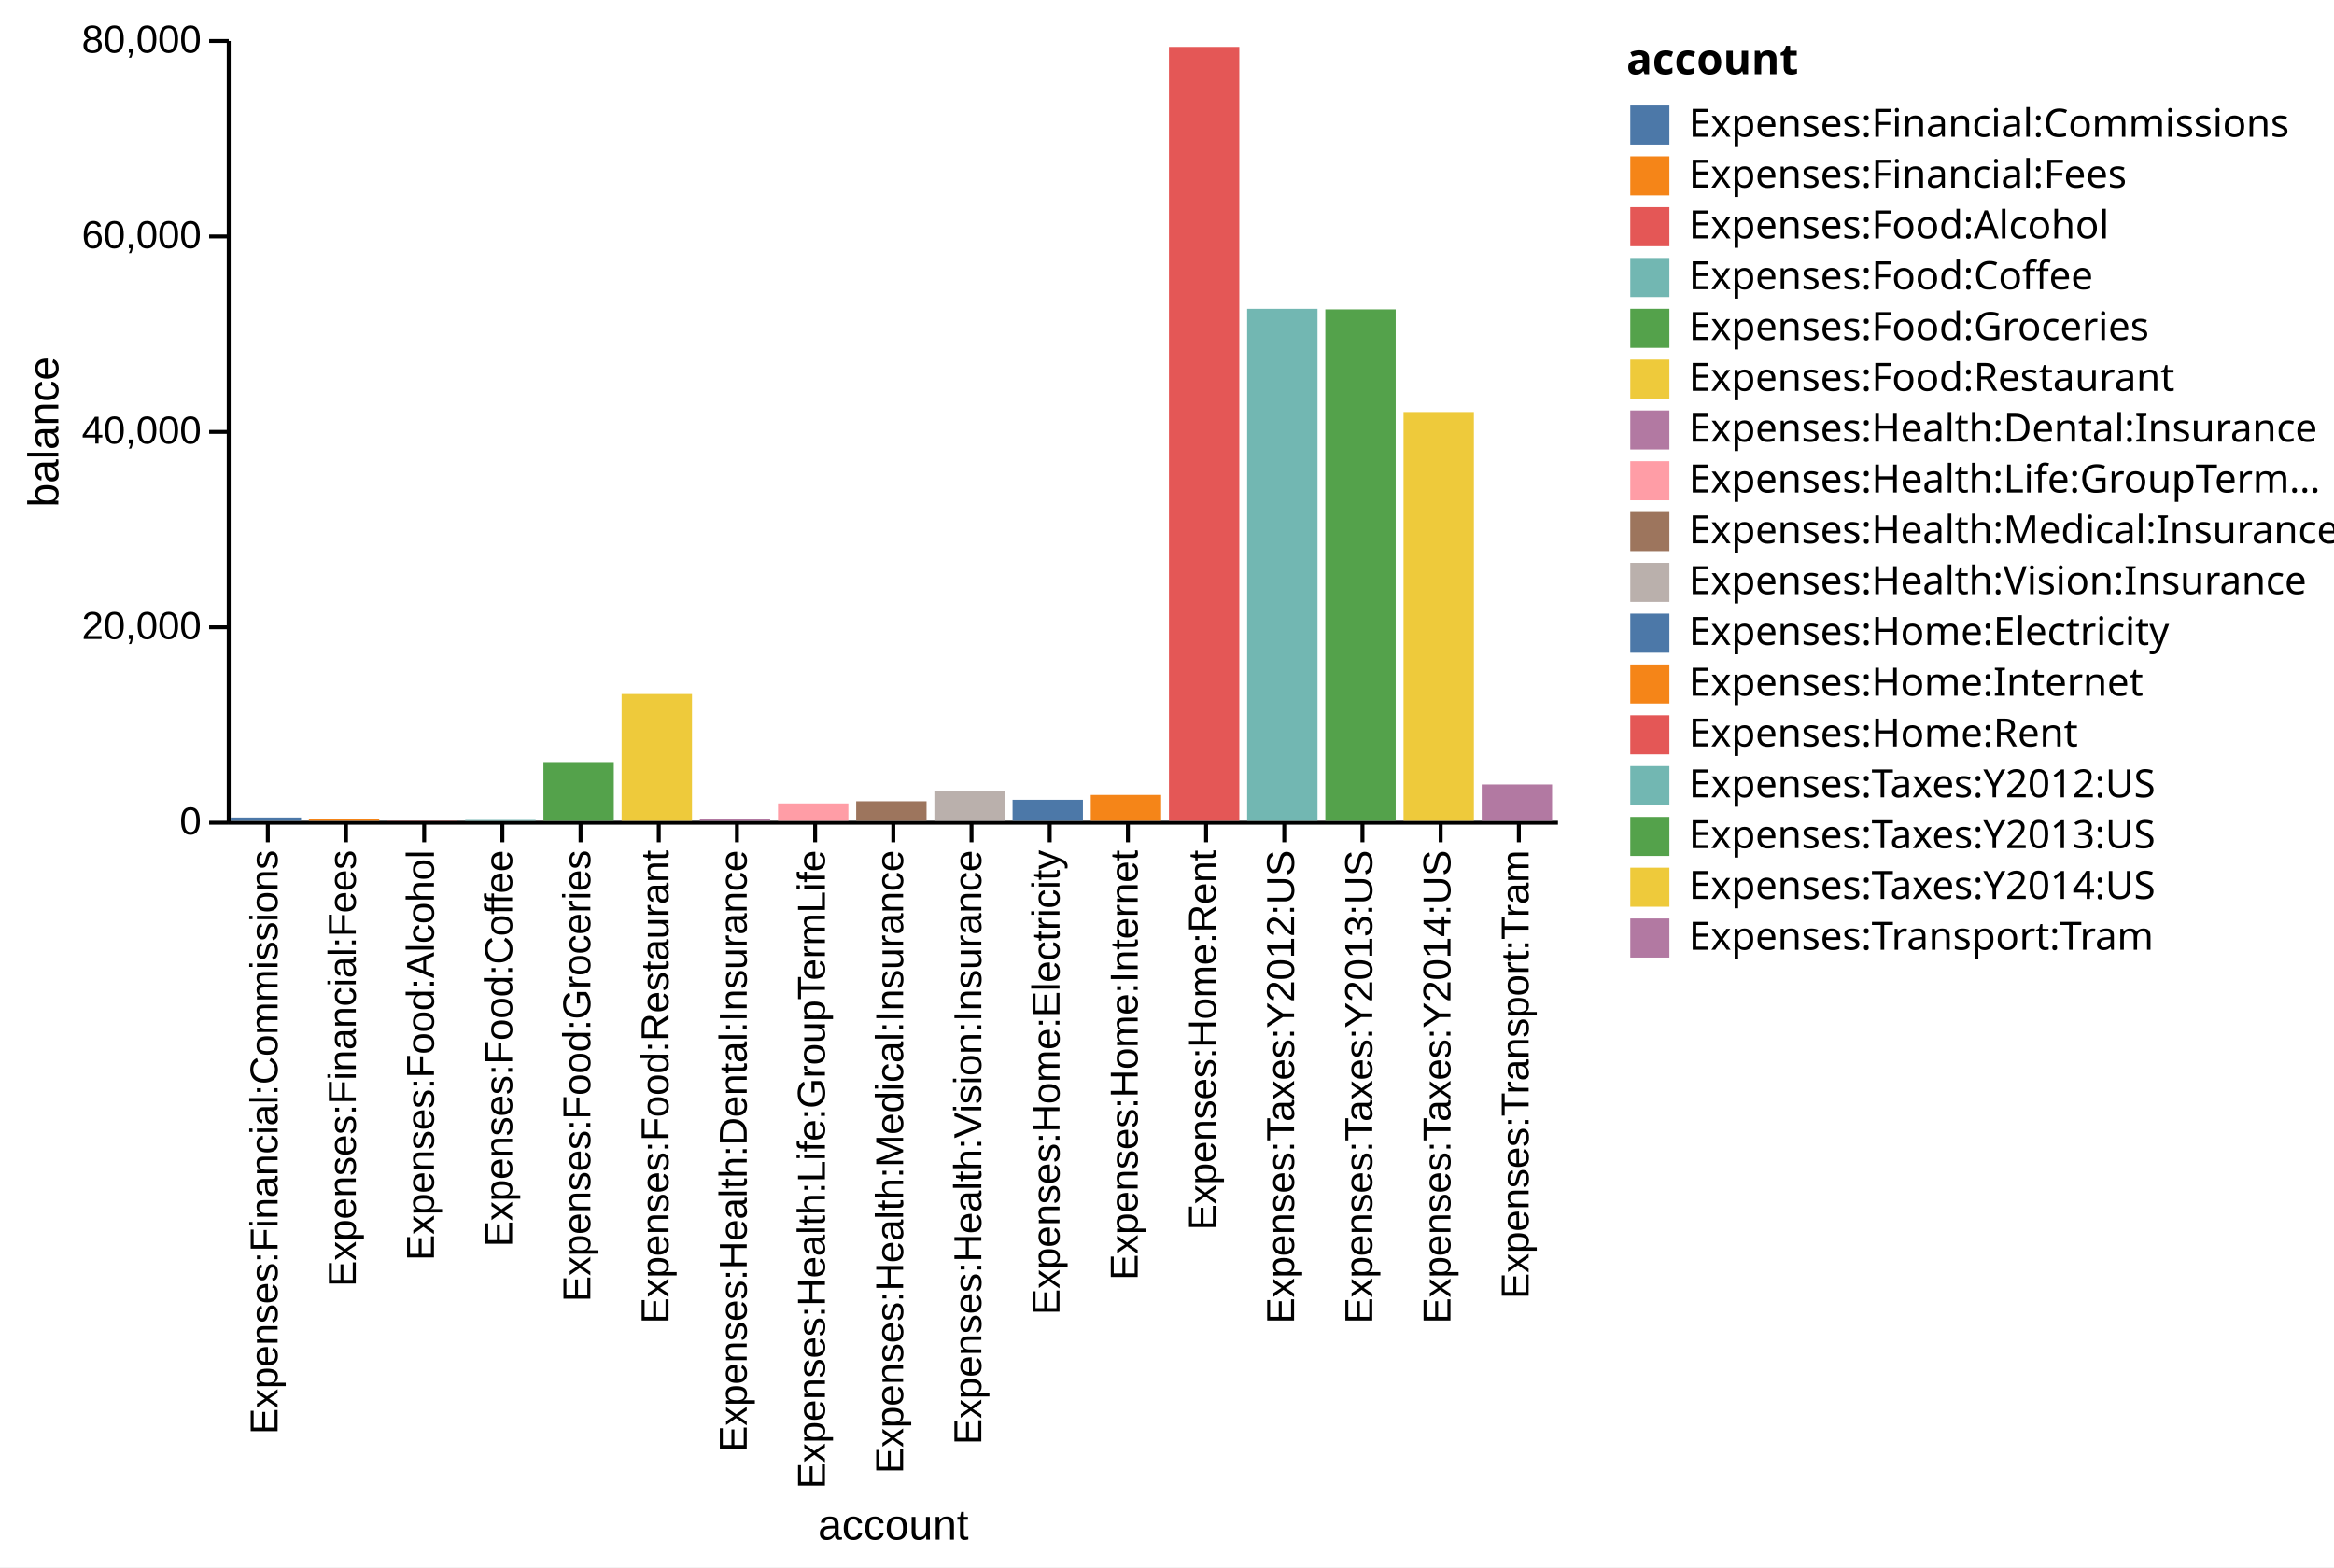
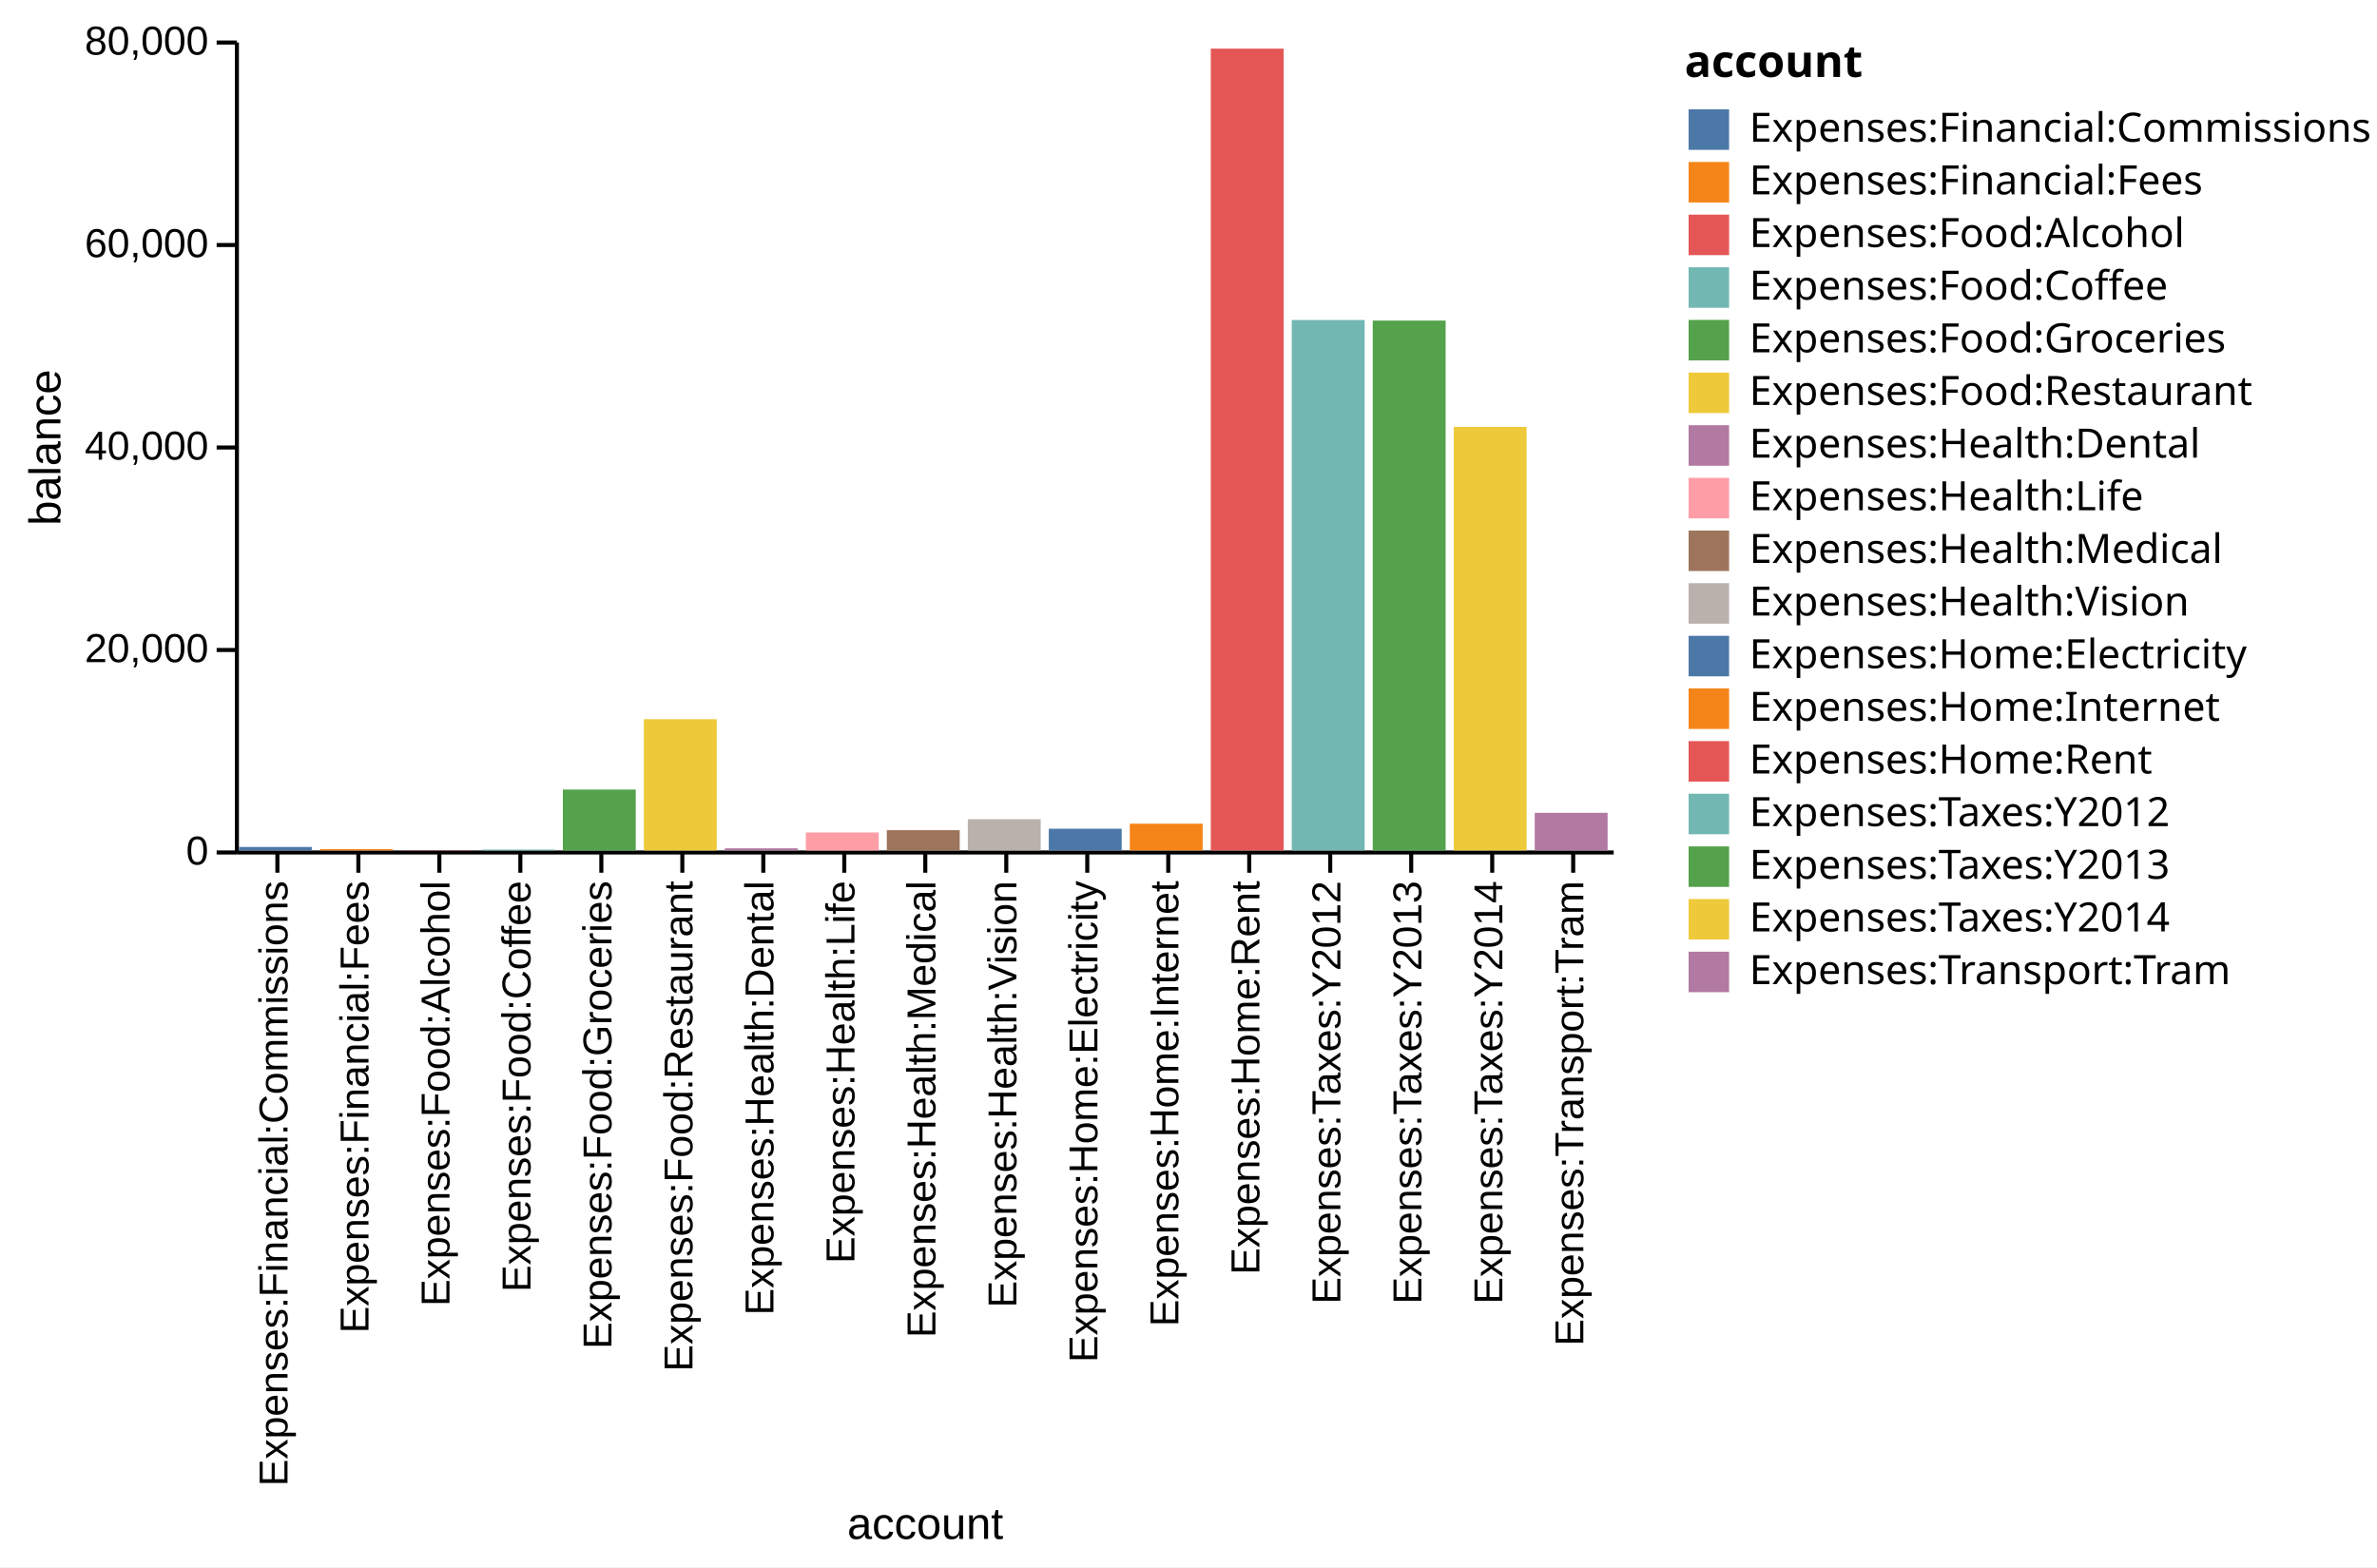
- <svg xmlns="http://www.w3.org/2000/svg" version="1.1" class="marks" width="597" height="401" viewBox="0 0 597 401">
-   <rect width="597" height="401" fill="white" />
+ <svg xmlns="http://www.w3.org/2000/svg" version="1.1" class="marks" width="587" height="387" viewBox="0 0 587 387">
+   <rect width="587" height="387" fill="white" />
  <g fill="none" stroke-miterlimit="10" transform="translate(58,10)">
    <g class="mark-group role-frame root" role="graphics-object" aria-roledescription="group mark container">
      <g transform="translate(0,0)">
        <path class="background" aria-hidden="true" d="M0.5,0.5h340v200h-340Z" stroke="#ddd" stroke-opacity="0" />
        <g>
          <g class="mark-group role-axis" role="graphics-symbol" aria-roledescription="axis" aria-label="X-axis titled 'account' for a discrete scale with 17 values: Expenses:Financial:Commissions, Expenses:Financial:Fees, Expenses:Food:Alcohol, Expenses:Food:Coffee, Expenses:Food:Groceries, ending with Expenses:Transport:Tram">
            <g transform="translate(0.5,200.5)">
              <path class="background" aria-hidden="true" d="M0,0h0v0h0Z" pointer-events="none" />
              <g>
                <g class="mark-rule role-axis-tick" pointer-events="none">
                  <line transform="translate(10,0)" x2="0" y2="5" stroke="#000000" stroke-width="1" opacity="1" />
                  <line transform="translate(30,0)" x2="0" y2="5" stroke="#000000" stroke-width="1" opacity="1" />
                  <line transform="translate(50,0)" x2="0" y2="5" stroke="#000000" stroke-width="1" opacity="1" />
                  <line transform="translate(70,0)" x2="0" y2="5" stroke="#000000" stroke-width="1" opacity="1" />
                  <line transform="translate(90,0)" x2="0" y2="5" stroke="#000000" stroke-width="1" opacity="1" />
                  <line transform="translate(110,0)" x2="0" y2="5" stroke="#000000" stroke-width="1" opacity="1" />
                  <line transform="translate(130,0)" x2="0" y2="5" stroke="#000000" stroke-width="1" opacity="1" />
                  <line transform="translate(150,0)" x2="0" y2="5" stroke="#000000" stroke-width="1" opacity="1" />
                  <line transform="translate(170,0)" x2="0" y2="5" stroke="#000000" stroke-width="1" opacity="1" />
                  <line transform="translate(190,0)" x2="0" y2="5" stroke="#000000" stroke-width="1" opacity="1" />
                  <line transform="translate(210,0)" x2="0" y2="5" stroke="#000000" stroke-width="1" opacity="1" />
                  <line transform="translate(230,0)" x2="0" y2="5" stroke="#000000" stroke-width="1" opacity="1" />
                  <line transform="translate(250,0)" x2="0" y2="5" stroke="#000000" stroke-width="1" opacity="1" />
                  <line transform="translate(270,0)" x2="0" y2="5" stroke="#000000" stroke-width="1" opacity="1" />
                  <line transform="translate(290,0)" x2="0" y2="5" stroke="#000000" stroke-width="1" opacity="1" />
                  <line transform="translate(310,0)" x2="0" y2="5" stroke="#000000" stroke-width="1" opacity="1" />
                  <line transform="translate(330,0)" x2="0" y2="5" stroke="#000000" stroke-width="1" opacity="1" />
                </g>
                <g class="mark-text role-axis-label" pointer-events="none">
                  <text text-anchor="end" transform="translate(9.5,7) rotate(270) translate(0,3)" font-family="Arial" font-size="10px" fill="#000" opacity="1">Expenses:Financial:Commissions</text>
                  <text text-anchor="end" transform="translate(29.5,7) rotate(270) translate(0,3)" font-family="Arial" font-size="10px" fill="#000" opacity="1">Expenses:Financial:Fees</text>
                  <text text-anchor="end" transform="translate(49.5,7) rotate(270) translate(0,3)" font-family="Arial" font-size="10px" fill="#000" opacity="1">Expenses:Food:Alcohol</text>
                  <text text-anchor="end" transform="translate(69.5,7) rotate(270) translate(0,3)" font-family="Arial" font-size="10px" fill="#000" opacity="1">Expenses:Food:Coffee</text>
                  <text text-anchor="end" transform="translate(89.5,7) rotate(270) translate(0,3)" font-family="Arial" font-size="10px" fill="#000" opacity="1">Expenses:Food:Groceries</text>
                  <text text-anchor="end" transform="translate(109.5,7) rotate(270) translate(0,3)" font-family="Arial" font-size="10px" fill="#000" opacity="1">Expenses:Food:Restaurant</text>
-                   <text text-anchor="end" transform="translate(129.5,7) rotate(270) translate(0,3)" font-family="Arial" font-size="10px" fill="#000" opacity="1">Expenses:Health:Dental:Insurance</text>
-                   <text text-anchor="end" transform="translate(149.5,7) rotate(270) translate(0,3)" font-family="Arial" font-size="10px" fill="#000" opacity="1">Expenses:Health:Life:GroupTermLife</text>
-                   <text text-anchor="end" transform="translate(169.5,7) rotate(270) translate(0,3)" font-family="Arial" font-size="10px" fill="#000" opacity="1">Expenses:Health:Medical:Insurance</text>
-                   <text text-anchor="end" transform="translate(189.5,7) rotate(270) translate(0,3)" font-family="Arial" font-size="10px" fill="#000" opacity="1">Expenses:Health:Vision:Insurance</text>
+                   <text text-anchor="end" transform="translate(129.5,7) rotate(270) translate(0,3)" font-family="Arial" font-size="10px" fill="#000" opacity="1">Expenses:Health:Dental</text>
+                   <text text-anchor="end" transform="translate(149.5,7) rotate(270) translate(0,3)" font-family="Arial" font-size="10px" fill="#000" opacity="1">Expenses:Health:Life</text>
+                   <text text-anchor="end" transform="translate(169.5,7) rotate(270) translate(0,3)" font-family="Arial" font-size="10px" fill="#000" opacity="1">Expenses:Health:Medical</text>
+                   <text text-anchor="end" transform="translate(189.5,7) rotate(270) translate(0,3)" font-family="Arial" font-size="10px" fill="#000" opacity="1">Expenses:Health:Vision</text>
                  <text text-anchor="end" transform="translate(209.5,7) rotate(270) translate(0,3)" font-family="Arial" font-size="10px" fill="#000" opacity="1">Expenses:Home:Electricity</text>
                  <text text-anchor="end" transform="translate(229.5,7) rotate(270) translate(0,3)" font-family="Arial" font-size="10px" fill="#000" opacity="1">Expenses:Home:Internet</text>
                  <text text-anchor="end" transform="translate(249.5,7) rotate(270) translate(0,3)" font-family="Arial" font-size="10px" fill="#000" opacity="1">Expenses:Home:Rent</text>
-                   <text text-anchor="end" transform="translate(269.5,7) rotate(270) translate(0,3)" font-family="Arial" font-size="10px" fill="#000" opacity="1">Expenses:Taxes:Y2012:US</text>
-                   <text text-anchor="end" transform="translate(289.5,7) rotate(270) translate(0,3)" font-family="Arial" font-size="10px" fill="#000" opacity="1">Expenses:Taxes:Y2013:US</text>
-                   <text text-anchor="end" transform="translate(309.5,7) rotate(270) translate(0,3)" font-family="Arial" font-size="10px" fill="#000" opacity="1">Expenses:Taxes:Y2014:US</text>
+                   <text text-anchor="end" transform="translate(269.5,7) rotate(270) translate(0,3)" font-family="Arial" font-size="10px" fill="#000" opacity="1">Expenses:Taxes:Y2012</text>
+                   <text text-anchor="end" transform="translate(289.5,7) rotate(270) translate(0,3)" font-family="Arial" font-size="10px" fill="#000" opacity="1">Expenses:Taxes:Y2013</text>
+                   <text text-anchor="end" transform="translate(309.5,7) rotate(270) translate(0,3)" font-family="Arial" font-size="10px" fill="#000" opacity="1">Expenses:Taxes:Y2014</text>
                  <text text-anchor="end" transform="translate(329.5,7) rotate(270) translate(0,3)" font-family="Arial" font-size="10px" fill="#000" opacity="1">Expenses:Transport:Tram</text>
                </g>
                <g class="mark-rule role-axis-domain" pointer-events="none">
                  <line transform="translate(0,0)" x2="340" y2="0" stroke="#000000" stroke-width="1" opacity="1" />
                </g>
                <g class="mark-text role-axis-title" pointer-events="none">
-                   <text text-anchor="middle" transform="translate(170,183.418)" font-family="Arial" font-size="11px" font-weight="normal" fill="#000" opacity="1">account</text>
+                   <text text-anchor="middle" transform="translate(170,169.502)" font-family="Arial" font-size="11px" font-weight="normal" fill="#000" opacity="1">account</text>
                </g>
              </g>
              <path class="foreground" aria-hidden="true" d="" pointer-events="none" display="none" />
            </g>
          </g>
          <g class="mark-group role-axis" role="graphics-symbol" aria-roledescription="axis" aria-label="Y-axis titled 'balance' for a linear scale with values from 0 to 80,000">
            <g transform="translate(0.5,0.5)">
              <path class="background" aria-hidden="true" d="M0,0h0v0h0Z" pointer-events="none" />
              <g>
                <g class="mark-rule role-axis-tick" pointer-events="none">
+                   <line transform="translate(0,200)" x2="-5" y2="0" stroke="#000000" stroke-width="1" opacity="1" />
                  <line transform="translate(0,150)" x2="-5" y2="0" stroke="#000000" stroke-width="1" opacity="1" />
                  <line transform="translate(0,100)" x2="-5" y2="0" stroke="#000000" stroke-width="1" opacity="1" />
                  <line transform="translate(0,50)" x2="-5" y2="0" stroke="#000000" stroke-width="1" opacity="1" />
-                   <line transform="translate(0,200)" x2="-5" y2="0" stroke="#000000" stroke-width="1" opacity="1" />
                  <line transform="translate(0,0)" x2="-5" y2="0" stroke="#000000" stroke-width="1" opacity="1" />
                </g>
                <g class="mark-text role-axis-label" pointer-events="none">
+                   <text text-anchor="end" transform="translate(-7,203)" font-family="Arial" font-size="10px" fill="#000" opacity="1">0</text>
                  <text text-anchor="end" transform="translate(-7,153)" font-family="Arial" font-size="10px" fill="#000" opacity="1">20,000</text>
                  <text text-anchor="end" transform="translate(-7,103)" font-family="Arial" font-size="10px" fill="#000" opacity="1">40,000</text>
                  <text text-anchor="end" transform="translate(-7,53)" font-family="Arial" font-size="10px" fill="#000" opacity="1">60,000</text>
-                   <text text-anchor="end" transform="translate(-7,203)" font-family="Arial" font-size="10px" fill="#000" opacity="1">0</text>
                  <text text-anchor="end" transform="translate(-7,3)" font-family="Arial" font-size="10px" fill="#000" opacity="1">80,000</text>
                </g>
                <g class="mark-rule role-axis-domain" pointer-events="none">
                  <line transform="translate(0,200)" x2="0" y2="-200" stroke="#000000" stroke-width="1" opacity="1" />
                </g>
                <g class="mark-text role-axis-title" pointer-events="none">
                  <text text-anchor="middle" transform="translate(-41.58594,100) rotate(-90) translate(0,-2)" font-family="Arial" font-size="11px" font-weight="normal" fill="#000" opacity="1">balance</text>
                </g>
              </g>
              <path class="foreground" aria-hidden="true" d="" pointer-events="none" display="none" />
            </g>
          </g>
          <g class="mark-rect role-mark marks" clip-path="url(#clip1)" role="graphics-object" aria-roledescription="rect mark container">
            <path aria-label="account: Expenses:Financial:Commissions; balance: 340.1" role="graphics-symbol" aria-roledescription="bar" d="M1,199.15h18v0.85h-18Z" fill="#4c78a8" />
            <path aria-label="account: Expenses:Financial:Fees; balance: 136" role="graphics-symbol" aria-roledescription="bar" d="M21,199.66h18v0.34h-18Z" fill="#f58518" />
            <path aria-label="account: Expenses:Food:Alcohol; balance: 22.35" role="graphics-symbol" aria-roledescription="bar" d="M41,199.944h18v0.056h-18Z" fill="#e45756" />
            <path aria-label="account: Expenses:Food:Coffee; balance: 83.72" role="graphics-symbol" aria-roledescription="bar" d="M61,199.791h18v0.209h-18Z" fill="#72b7b2" />
            <path aria-label="account: Expenses:Food:Groceries; balance: 6014.38" role="graphics-symbol" aria-roledescription="bar" d="M81,184.964h18v15.036h-18Z" fill="#54a24b" />
            <path aria-label="account: Expenses:Food:Restaurant; balance: 12968.53" role="graphics-symbol" aria-roledescription="bar" d="M101,167.579h18v32.421h-18Z" fill="#eeca3b" />
-             <path aria-label="account: Expenses:Health:Dental:Insurance; balance: 211.7" role="graphics-symbol" aria-roledescription="bar" d="M121,199.471h18v0.529h-18Z" fill="#b279a2" />
-             <path aria-label="account: Expenses:Health:Life:GroupTermLife; balance: 1775.36" role="graphics-symbol" aria-roledescription="bar" d="M141,195.562h18v4.438h-18Z" fill="#ff9da6" />
-             <path aria-label="account: Expenses:Health:Medical:Insurance; balance: 1998.74" role="graphics-symbol" aria-roledescription="bar" d="M161,195.003h18v4.997h-18Z" fill="#9d755d" />
-             <path aria-label="account: Expenses:Health:Vision:Insurance; balance: 3087.9" role="graphics-symbol" aria-roledescription="bar" d="M181,192.28h18v7.72h-18Z" fill="#bab0ac" />
+             <path aria-label="account: Expenses:Health:Dental; balance: 211.7" role="graphics-symbol" aria-roledescription="bar" d="M121,199.471h18v0.529h-18Z" fill="#b279a2" />
+             <path aria-label="account: Expenses:Health:Life; balance: 1775.36" role="graphics-symbol" aria-roledescription="bar" d="M141,195.562h18v4.438h-18Z" fill="#ff9da6" />
+             <path aria-label="account: Expenses:Health:Medical; balance: 1998.74" role="graphics-symbol" aria-roledescription="bar" d="M161,195.003h18v4.997h-18Z" fill="#9d755d" />
+             <path aria-label="account: Expenses:Health:Vision; balance: 3087.9" role="graphics-symbol" aria-roledescription="bar" d="M181,192.28h18v7.72h-18Z" fill="#bab0ac" />
            <path aria-label="account: Expenses:Home:Electricity; balance: 2145" role="graphics-symbol" aria-roledescription="bar" d="M201,194.637h18v5.363h-18Z" fill="#4c78a8" />
            <path aria-label="account: Expenses:Home:Internet; balance: 2640.8" role="graphics-symbol" aria-roledescription="bar" d="M221,193.398h18v6.602h-18Z" fill="#f58518" />
            <path aria-label="account: Expenses:Home:Rent; balance: 79200" role="graphics-symbol" aria-roledescription="bar" d="M241,2h18v198h-18Z" fill="#e45756" />
-             <path aria-label="account: Expenses:Taxes:Y2012:US; balance: 52394.63" role="graphics-symbol" aria-roledescription="bar" d="M261,69.013h18v130.987h-18Z" fill="#72b7b2" />
-             <path aria-label="account: Expenses:Taxes:Y2013:US; balance: 52336.29" role="graphics-symbol" aria-roledescription="bar" d="M281,69.159h18v130.841h-18Z" fill="#54a24b" />
-             <path aria-label="account: Expenses:Taxes:Y2014:US; balance: 41836.2" role="graphics-symbol" aria-roledescription="bar" d="M301,95.41h18v104.59h-18Z" fill="#eeca3b" />
+             <path aria-label="account: Expenses:Taxes:Y2012; balance: 52394.63" role="graphics-symbol" aria-roledescription="bar" d="M261,69.013h18v130.987h-18Z" fill="#72b7b2" />
+             <path aria-label="account: Expenses:Taxes:Y2013; balance: 52336.29" role="graphics-symbol" aria-roledescription="bar" d="M281,69.159h18v130.841h-18Z" fill="#54a24b" />
+             <path aria-label="account: Expenses:Taxes:Y2014; balance: 41836.2" role="graphics-symbol" aria-roledescription="bar" d="M301,95.41h18v104.59h-18Z" fill="#eeca3b" />
            <path aria-label="account: Expenses:Transport:Tram; balance: 3720" role="graphics-symbol" aria-roledescription="bar" d="M321,190.7h18v9.3h-18Z" fill="#b279a2" />
          </g>
          <g class="mark-group role-legend" role="graphics-symbol" aria-roledescription="legend" aria-label="Symbol legend titled 'account' for fill color with 17 values: Expenses:Financial:Commissions, Expenses:Financial:Fees, Expenses:Food:Alcohol, Expenses:Food:Coffee, Expenses:Food:Groceries, ending with Expenses:Transport:Tram">
            <g transform="translate(358,0)">
-               <path class="background" aria-hidden="true" d="M0,0h176v235h-176Z" pointer-events="none" />
+               <path class="background" aria-hidden="true" d="M0,0h166v235h-166Z" pointer-events="none" />
              <g>
                <g class="mark-group role-legend-entry">
                  <g transform="translate(0,16)">
                    <path class="background" aria-hidden="true" d="M0,0h0v0h0Z" pointer-events="none" />
                    <g>
                      <g class="mark-group role-scope" role="graphics-object" aria-roledescription="group mark container">
                        <g transform="translate(0,0)">
-                           <path class="background" aria-hidden="true" d="M0,0h175.531v11h-175.531Z" pointer-events="none" opacity="1" />
+                           <path class="background" aria-hidden="true" d="M0,0h165.502v11h-165.502Z" pointer-events="none" opacity="1" />
                          <g>
                            <g class="mark-symbol role-legend-symbol" pointer-events="none">
                              <path transform="translate(6,6)" d="M-5,-5h10v10h-10Z" fill="#4c78a8" stroke-width="1.5" opacity="1" />
                            </g>
                            <g class="mark-text role-legend-label" pointer-events="none">
                              <text text-anchor="start" transform="translate(16,9)" font-family="sans-serif" font-size="10px" fill="#000" opacity="1">Expenses:Financial:Commissions</text>
                            </g>
                          </g>
                          <path class="foreground" aria-hidden="true" d="" pointer-events="none" display="none" />
                        </g>
                        <g transform="translate(0,13)">
-                           <path class="background" aria-hidden="true" d="M0,0h175.531v11h-175.531Z" pointer-events="none" opacity="1" />
+                           <path class="background" aria-hidden="true" d="M0,0h165.502v11h-165.502Z" pointer-events="none" opacity="1" />
                          <g>
                            <g class="mark-symbol role-legend-symbol" pointer-events="none">
                              <path transform="translate(6,6)" d="M-5,-5h10v10h-10Z" fill="#f58518" stroke-width="1.5" opacity="1" />
                            </g>
                            <g class="mark-text role-legend-label" pointer-events="none">
                              <text text-anchor="start" transform="translate(16,9)" font-family="sans-serif" font-size="10px" fill="#000" opacity="1">Expenses:Financial:Fees</text>
                            </g>
                          </g>
                          <path class="foreground" aria-hidden="true" d="" pointer-events="none" display="none" />
                        </g>
                        <g transform="translate(0,26)">
-                           <path class="background" aria-hidden="true" d="M0,0h175.531v11h-175.531Z" pointer-events="none" opacity="1" />
+                           <path class="background" aria-hidden="true" d="M0,0h165.502v11h-165.502Z" pointer-events="none" opacity="1" />
                          <g>
                            <g class="mark-symbol role-legend-symbol" pointer-events="none">
                              <path transform="translate(6,6)" d="M-5,-5h10v10h-10Z" fill="#e45756" stroke-width="1.5" opacity="1" />
                            </g>
                            <g class="mark-text role-legend-label" pointer-events="none">
                              <text text-anchor="start" transform="translate(16,9)" font-family="sans-serif" font-size="10px" fill="#000" opacity="1">Expenses:Food:Alcohol</text>
                            </g>
                          </g>
                          <path class="foreground" aria-hidden="true" d="" pointer-events="none" display="none" />
                        </g>
                        <g transform="translate(0,39)">
-                           <path class="background" aria-hidden="true" d="M0,0h175.531v11h-175.531Z" pointer-events="none" opacity="1" />
+                           <path class="background" aria-hidden="true" d="M0,0h165.502v11h-165.502Z" pointer-events="none" opacity="1" />
                          <g>
                            <g class="mark-symbol role-legend-symbol" pointer-events="none">
                              <path transform="translate(6,6)" d="M-5,-5h10v10h-10Z" fill="#72b7b2" stroke-width="1.5" opacity="1" />
                            </g>
                            <g class="mark-text role-legend-label" pointer-events="none">
                              <text text-anchor="start" transform="translate(16,9)" font-family="sans-serif" font-size="10px" fill="#000" opacity="1">Expenses:Food:Coffee</text>
                            </g>
                          </g>
                          <path class="foreground" aria-hidden="true" d="" pointer-events="none" display="none" />
                        </g>
                        <g transform="translate(0,52)">
-                           <path class="background" aria-hidden="true" d="M0,0h175.531v11h-175.531Z" pointer-events="none" opacity="1" />
+                           <path class="background" aria-hidden="true" d="M0,0h165.502v11h-165.502Z" pointer-events="none" opacity="1" />
                          <g>
                            <g class="mark-symbol role-legend-symbol" pointer-events="none">
                              <path transform="translate(6,6)" d="M-5,-5h10v10h-10Z" fill="#54a24b" stroke-width="1.5" opacity="1" />
                            </g>
                            <g class="mark-text role-legend-label" pointer-events="none">
                              <text text-anchor="start" transform="translate(16,9)" font-family="sans-serif" font-size="10px" fill="#000" opacity="1">Expenses:Food:Groceries</text>
                            </g>
                          </g>
                          <path class="foreground" aria-hidden="true" d="" pointer-events="none" display="none" />
                        </g>
                        <g transform="translate(0,65)">
-                           <path class="background" aria-hidden="true" d="M0,0h175.531v11h-175.531Z" pointer-events="none" opacity="1" />
+                           <path class="background" aria-hidden="true" d="M0,0h165.502v11h-165.502Z" pointer-events="none" opacity="1" />
                          <g>
                            <g class="mark-symbol role-legend-symbol" pointer-events="none">
                              <path transform="translate(6,6)" d="M-5,-5h10v10h-10Z" fill="#eeca3b" stroke-width="1.5" opacity="1" />
                            </g>
                            <g class="mark-text role-legend-label" pointer-events="none">
                              <text text-anchor="start" transform="translate(16,9)" font-family="sans-serif" font-size="10px" fill="#000" opacity="1">Expenses:Food:Restaurant</text>
                            </g>
                          </g>
                          <path class="foreground" aria-hidden="true" d="" pointer-events="none" display="none" />
                        </g>
                        <g transform="translate(0,78)">
-                           <path class="background" aria-hidden="true" d="M0,0h175.531v11h-175.531Z" pointer-events="none" opacity="1" />
+                           <path class="background" aria-hidden="true" d="M0,0h165.502v11h-165.502Z" pointer-events="none" opacity="1" />
                          <g>
                            <g class="mark-symbol role-legend-symbol" pointer-events="none">
                              <path transform="translate(6,6)" d="M-5,-5h10v10h-10Z" fill="#b279a2" stroke-width="1.5" opacity="1" />
                            </g>
                            <g class="mark-text role-legend-label" pointer-events="none">
-                               <text text-anchor="start" transform="translate(16,9)" font-family="sans-serif" font-size="10px" fill="#000" opacity="1">Expenses:Health:Dental:Insurance</text>
+                               <text text-anchor="start" transform="translate(16,9)" font-family="sans-serif" font-size="10px" fill="#000" opacity="1">Expenses:Health:Dental</text>
                            </g>
                          </g>
                          <path class="foreground" aria-hidden="true" d="" pointer-events="none" display="none" />
                        </g>
                        <g transform="translate(0,91)">
-                           <path class="background" aria-hidden="true" d="M0,0h175.531v11h-175.531Z" pointer-events="none" opacity="1" />
+                           <path class="background" aria-hidden="true" d="M0,0h165.502v11h-165.502Z" pointer-events="none" opacity="1" />
                          <g>
                            <g class="mark-symbol role-legend-symbol" pointer-events="none">
                              <path transform="translate(6,6)" d="M-5,-5h10v10h-10Z" fill="#ff9da6" stroke-width="1.5" opacity="1" />
                            </g>
                            <g class="mark-text role-legend-label" pointer-events="none">
-                               <text text-anchor="start" transform="translate(16,9)" font-family="sans-serif" font-size="10px" fill="#000" opacity="1">Expenses:Health:Life:GroupTerm…</text>
+                               <text text-anchor="start" transform="translate(16,9)" font-family="sans-serif" font-size="10px" fill="#000" opacity="1">Expenses:Health:Life</text>
                            </g>
                          </g>
                          <path class="foreground" aria-hidden="true" d="" pointer-events="none" display="none" />
                        </g>
                        <g transform="translate(0,104)">
-                           <path class="background" aria-hidden="true" d="M0,0h175.531v11h-175.531Z" pointer-events="none" opacity="1" />
+                           <path class="background" aria-hidden="true" d="M0,0h165.502v11h-165.502Z" pointer-events="none" opacity="1" />
                          <g>
                            <g class="mark-symbol role-legend-symbol" pointer-events="none">
                              <path transform="translate(6,6)" d="M-5,-5h10v10h-10Z" fill="#9d755d" stroke-width="1.5" opacity="1" />
                            </g>
                            <g class="mark-text role-legend-label" pointer-events="none">
-                               <text text-anchor="start" transform="translate(16,9)" font-family="sans-serif" font-size="10px" fill="#000" opacity="1">Expenses:Health:Medical:Insurance</text>
+                               <text text-anchor="start" transform="translate(16,9)" font-family="sans-serif" font-size="10px" fill="#000" opacity="1">Expenses:Health:Medical</text>
                            </g>
                          </g>
                          <path class="foreground" aria-hidden="true" d="" pointer-events="none" display="none" />
                        </g>
                        <g transform="translate(0,117)">
-                           <path class="background" aria-hidden="true" d="M0,0h175.531v11h-175.531Z" pointer-events="none" opacity="1" />
+                           <path class="background" aria-hidden="true" d="M0,0h165.502v11h-165.502Z" pointer-events="none" opacity="1" />
                          <g>
                            <g class="mark-symbol role-legend-symbol" pointer-events="none">
                              <path transform="translate(6,6)" d="M-5,-5h10v10h-10Z" fill="#bab0ac" stroke-width="1.5" opacity="1" />
                            </g>
                            <g class="mark-text role-legend-label" pointer-events="none">
-                               <text text-anchor="start" transform="translate(16,9)" font-family="sans-serif" font-size="10px" fill="#000" opacity="1">Expenses:Health:Vision:Insurance</text>
+                               <text text-anchor="start" transform="translate(16,9)" font-family="sans-serif" font-size="10px" fill="#000" opacity="1">Expenses:Health:Vision</text>
                            </g>
                          </g>
                          <path class="foreground" aria-hidden="true" d="" pointer-events="none" display="none" />
                        </g>
                        <g transform="translate(0,130)">
-                           <path class="background" aria-hidden="true" d="M0,0h175.531v11h-175.531Z" pointer-events="none" opacity="1" />
+                           <path class="background" aria-hidden="true" d="M0,0h165.502v11h-165.502Z" pointer-events="none" opacity="1" />
                          <g>
                            <g class="mark-symbol role-legend-symbol" pointer-events="none">
                              <path transform="translate(6,6)" d="M-5,-5h10v10h-10Z" fill="#4c78a8" stroke-width="1.5" opacity="1" />
                            </g>
                            <g class="mark-text role-legend-label" pointer-events="none">
                              <text text-anchor="start" transform="translate(16,9)" font-family="sans-serif" font-size="10px" fill="#000" opacity="1">Expenses:Home:Electricity</text>
                            </g>
                          </g>
                          <path class="foreground" aria-hidden="true" d="" pointer-events="none" display="none" />
                        </g>
                        <g transform="translate(0,143)">
-                           <path class="background" aria-hidden="true" d="M0,0h175.531v11h-175.531Z" pointer-events="none" opacity="1" />
+                           <path class="background" aria-hidden="true" d="M0,0h165.502v11h-165.502Z" pointer-events="none" opacity="1" />
                          <g>
                            <g class="mark-symbol role-legend-symbol" pointer-events="none">
                              <path transform="translate(6,6)" d="M-5,-5h10v10h-10Z" fill="#f58518" stroke-width="1.5" opacity="1" />
                            </g>
                            <g class="mark-text role-legend-label" pointer-events="none">
                              <text text-anchor="start" transform="translate(16,9)" font-family="sans-serif" font-size="10px" fill="#000" opacity="1">Expenses:Home:Internet</text>
                            </g>
                          </g>
                          <path class="foreground" aria-hidden="true" d="" pointer-events="none" display="none" />
                        </g>
                        <g transform="translate(0,156)">
-                           <path class="background" aria-hidden="true" d="M0,0h175.531v11h-175.531Z" pointer-events="none" opacity="1" />
+                           <path class="background" aria-hidden="true" d="M0,0h165.502v11h-165.502Z" pointer-events="none" opacity="1" />
                          <g>
                            <g class="mark-symbol role-legend-symbol" pointer-events="none">
                              <path transform="translate(6,6)" d="M-5,-5h10v10h-10Z" fill="#e45756" stroke-width="1.5" opacity="1" />
                            </g>
                            <g class="mark-text role-legend-label" pointer-events="none">
                              <text text-anchor="start" transform="translate(16,9)" font-family="sans-serif" font-size="10px" fill="#000" opacity="1">Expenses:Home:Rent</text>
                            </g>
                          </g>
                          <path class="foreground" aria-hidden="true" d="" pointer-events="none" display="none" />
                        </g>
                        <g transform="translate(0,169)">
-                           <path class="background" aria-hidden="true" d="M0,0h175.531v11h-175.531Z" pointer-events="none" opacity="1" />
+                           <path class="background" aria-hidden="true" d="M0,0h165.502v11h-165.502Z" pointer-events="none" opacity="1" />
                          <g>
                            <g class="mark-symbol role-legend-symbol" pointer-events="none">
                              <path transform="translate(6,6)" d="M-5,-5h10v10h-10Z" fill="#72b7b2" stroke-width="1.5" opacity="1" />
                            </g>
                            <g class="mark-text role-legend-label" pointer-events="none">
-                               <text text-anchor="start" transform="translate(16,9)" font-family="sans-serif" font-size="10px" fill="#000" opacity="1">Expenses:Taxes:Y2012:US</text>
+                               <text text-anchor="start" transform="translate(16,9)" font-family="sans-serif" font-size="10px" fill="#000" opacity="1">Expenses:Taxes:Y2012</text>
                            </g>
                          </g>
                          <path class="foreground" aria-hidden="true" d="" pointer-events="none" display="none" />
                        </g>
                        <g transform="translate(0,182)">
-                           <path class="background" aria-hidden="true" d="M0,0h175.531v11h-175.531Z" pointer-events="none" opacity="1" />
+                           <path class="background" aria-hidden="true" d="M0,0h165.502v11h-165.502Z" pointer-events="none" opacity="1" />
                          <g>
                            <g class="mark-symbol role-legend-symbol" pointer-events="none">
                              <path transform="translate(6,6)" d="M-5,-5h10v10h-10Z" fill="#54a24b" stroke-width="1.5" opacity="1" />
                            </g>
                            <g class="mark-text role-legend-label" pointer-events="none">
-                               <text text-anchor="start" transform="translate(16,9)" font-family="sans-serif" font-size="10px" fill="#000" opacity="1">Expenses:Taxes:Y2013:US</text>
+                               <text text-anchor="start" transform="translate(16,9)" font-family="sans-serif" font-size="10px" fill="#000" opacity="1">Expenses:Taxes:Y2013</text>
                            </g>
                          </g>
                          <path class="foreground" aria-hidden="true" d="" pointer-events="none" display="none" />
                        </g>
                        <g transform="translate(0,195)">
-                           <path class="background" aria-hidden="true" d="M0,0h175.531v11h-175.531Z" pointer-events="none" opacity="1" />
+                           <path class="background" aria-hidden="true" d="M0,0h165.502v11h-165.502Z" pointer-events="none" opacity="1" />
                          <g>
                            <g class="mark-symbol role-legend-symbol" pointer-events="none">
                              <path transform="translate(6,6)" d="M-5,-5h10v10h-10Z" fill="#eeca3b" stroke-width="1.5" opacity="1" />
                            </g>
                            <g class="mark-text role-legend-label" pointer-events="none">
-                               <text text-anchor="start" transform="translate(16,9)" font-family="sans-serif" font-size="10px" fill="#000" opacity="1">Expenses:Taxes:Y2014:US</text>
+                               <text text-anchor="start" transform="translate(16,9)" font-family="sans-serif" font-size="10px" fill="#000" opacity="1">Expenses:Taxes:Y2014</text>
                            </g>
                          </g>
                          <path class="foreground" aria-hidden="true" d="" pointer-events="none" display="none" />
                        </g>
                        <g transform="translate(0,208)">
-                           <path class="background" aria-hidden="true" d="M0,0h175.531v11h-175.531Z" pointer-events="none" opacity="1" />
+                           <path class="background" aria-hidden="true" d="M0,0h165.502v11h-165.502Z" pointer-events="none" opacity="1" />
                          <g>
                            <g class="mark-symbol role-legend-symbol" pointer-events="none">
                              <path transform="translate(6,6)" d="M-5,-5h10v10h-10Z" fill="#b279a2" stroke-width="1.5" opacity="1" />
                            </g>
                            <g class="mark-text role-legend-label" pointer-events="none">
                              <text text-anchor="start" transform="translate(16,9)" font-family="sans-serif" font-size="10px" fill="#000" opacity="1">Expenses:Transport:Tram</text>
                            </g>
                          </g>
                          <path class="foreground" aria-hidden="true" d="" pointer-events="none" display="none" />
                        </g>
                      </g>
                    </g>
                    <path class="foreground" aria-hidden="true" d="" pointer-events="none" display="none" />
                  </g>
                </g>
                <g class="mark-text role-legend-title" pointer-events="none">
                  <text text-anchor="start" transform="translate(0,9)" font-family="sans-serif" font-size="11px" font-weight="bold" fill="#000" opacity="1">account</text>
                </g>
              </g>
              <path class="foreground" aria-hidden="true" d="" pointer-events="none" display="none" />
            </g>
          </g>
        </g>
        <path class="foreground" aria-hidden="true" d="" display="none" />
      </g>
    </g>
  </g>
  <defs>
    <clipPath id="clip1">
      <rect x="0" y="0" width="340" height="200" />
    </clipPath>
  </defs>
</svg>
